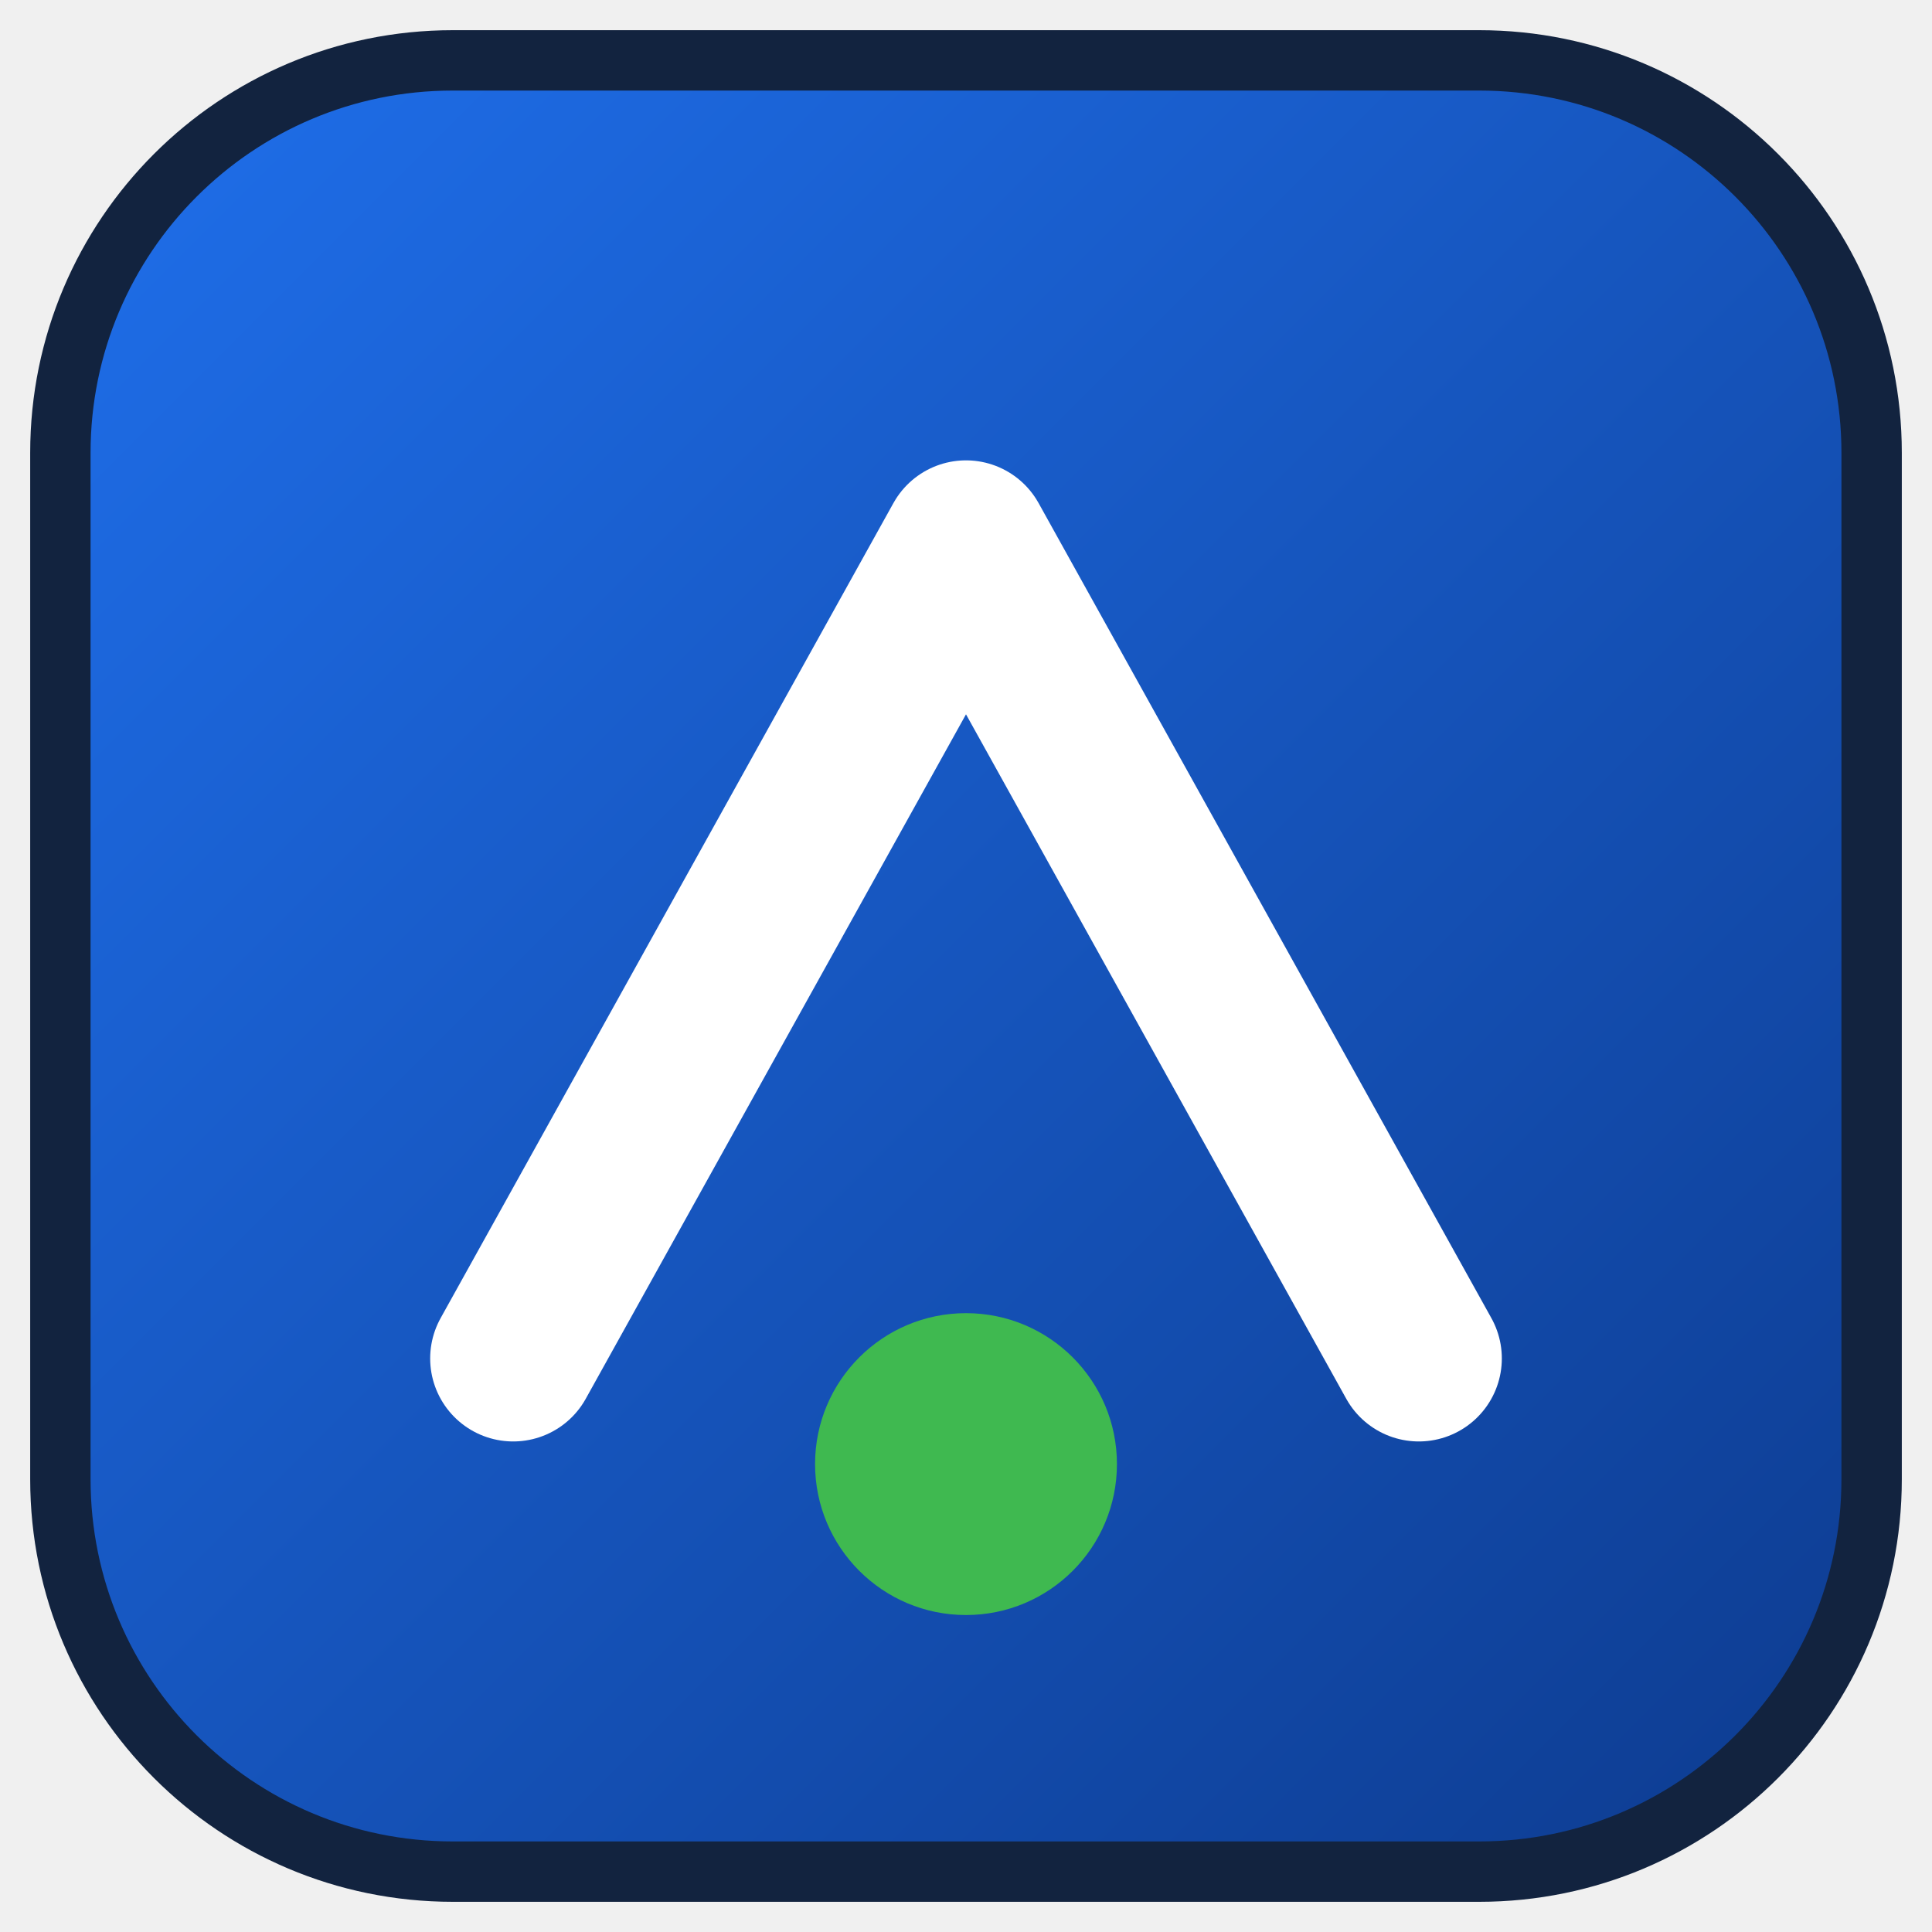
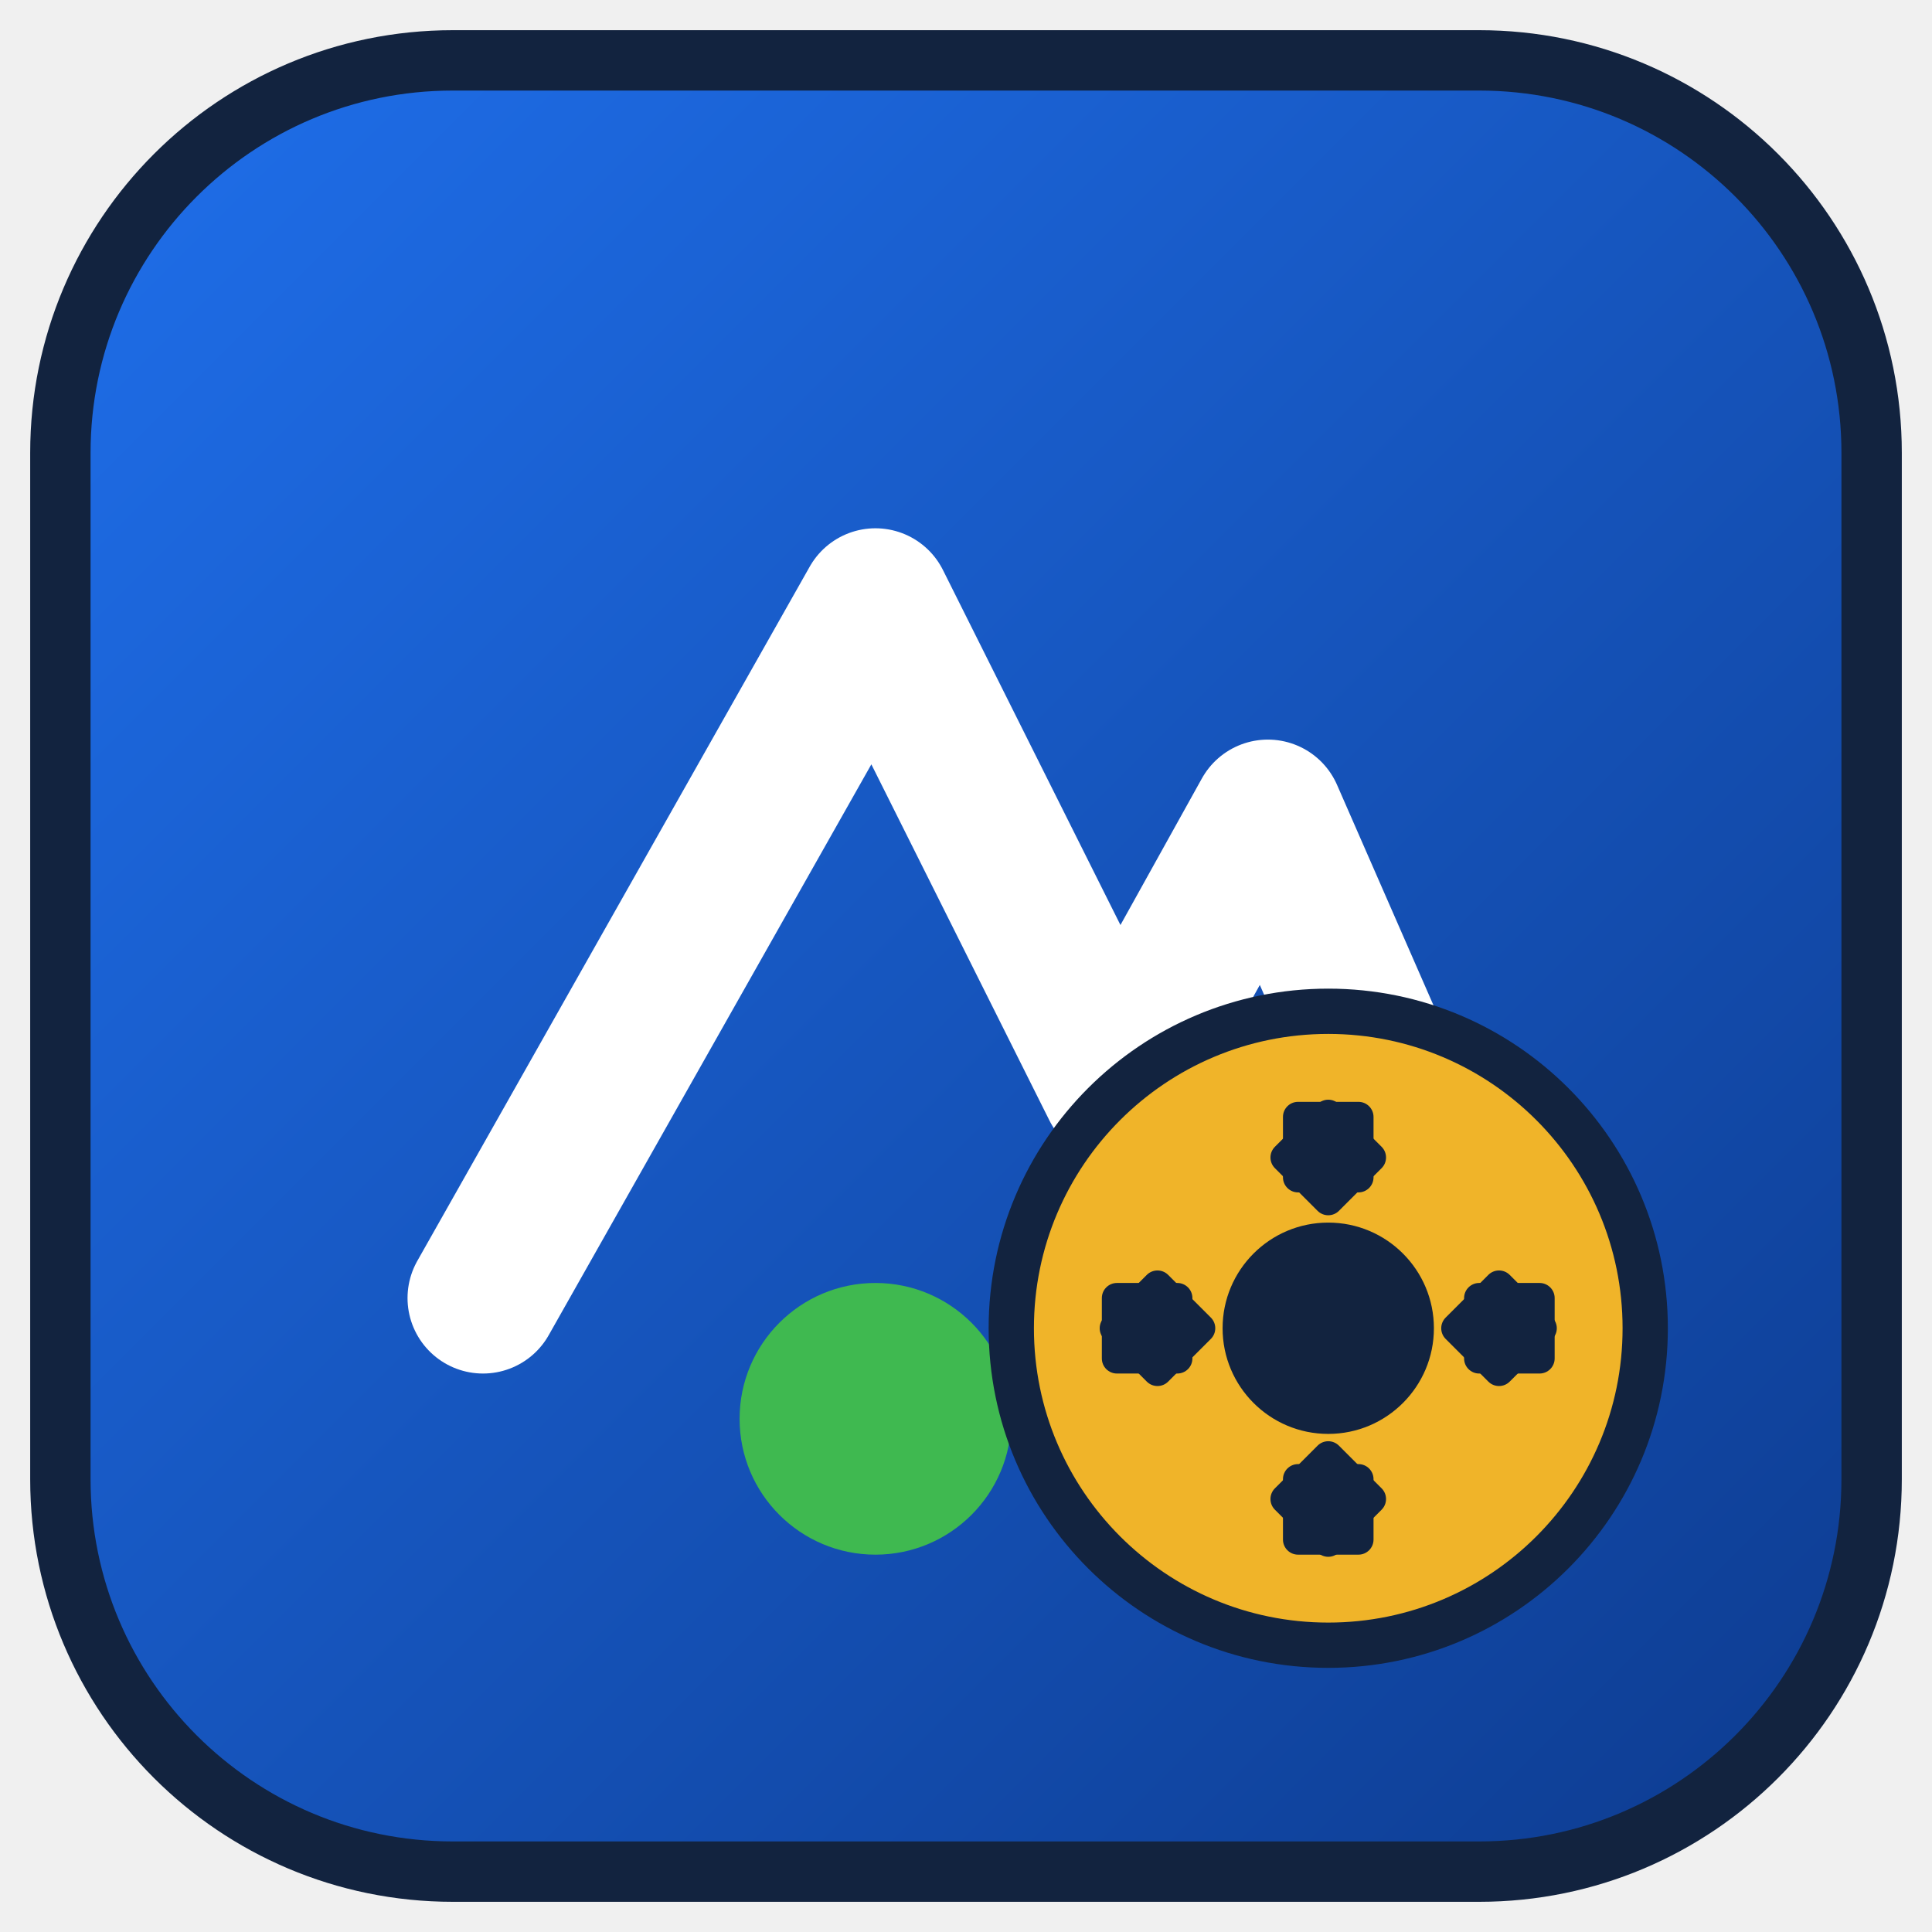
<svg xmlns="http://www.w3.org/2000/svg" width="128" height="128" viewBox="0 0 128 128">
  <defs>
    <linearGradient id="g" x1="0" y1="0" x2="1" y2="1">
      <stop offset="0" stop-color="#1f6feb" />
      <stop offset="1" stop-color="#0d3b8f" />
    </linearGradient>
  </defs>
  <rect x="4" y="4" width="120" height="120" rx="26" fill="url(#g)" />
  <rect x="4" y="4" width="120" height="120" rx="26" fill="none" stroke="#12233f" stroke-width="4" />
-   <path d="M34 90 L64 36 L94 90" stroke="#ffffff" stroke-width="11" fill="none" stroke-linecap="round" stroke-linejoin="round" />
-   <circle cx="64" cy="97" r="10" fill="#3fb950" />
+   <path d="M32 86 L58 40 L74 72 L84 54 L98 86" stroke="#ffffff" stroke-width="10" fill="none" stroke-linecap="round" stroke-linejoin="round" />
+   <circle cx="58" cy="94" r="9" fill="#3fb950" />
+   <g transform="translate(88,88)">
+     <circle cx="0" cy="0" r="21" fill="#f0b429" stroke="#12233f" stroke-width="3" />
+     <g fill="#12233f">
+       <rect x="-3" y="-15" width="6" height="6" rx="1" />
+       <rect x="-3" y="9" width="6" height="6" rx="1" />
+       <rect x="-15" y="-3" width="6" height="6" rx="1" />
+       <rect x="9" y="-3" width="6" height="6" rx="1" />
+       <rect x="-11" y="-11" width="6" height="6" rx="1" transform="rotate(45)" />
+       <rect x="5" y="-11" width="6" height="6" rx="1" transform="rotate(45)" />
+       <rect x="-11" y="5" width="6" height="6" rx="1" transform="rotate(45)" />
+       <rect x="5" y="5" width="6" height="6" rx="1" transform="rotate(45)" />
+     </g>
+     <circle cx="0" cy="0" r="7" fill="#12233f" />
+   </g>
</svg>
